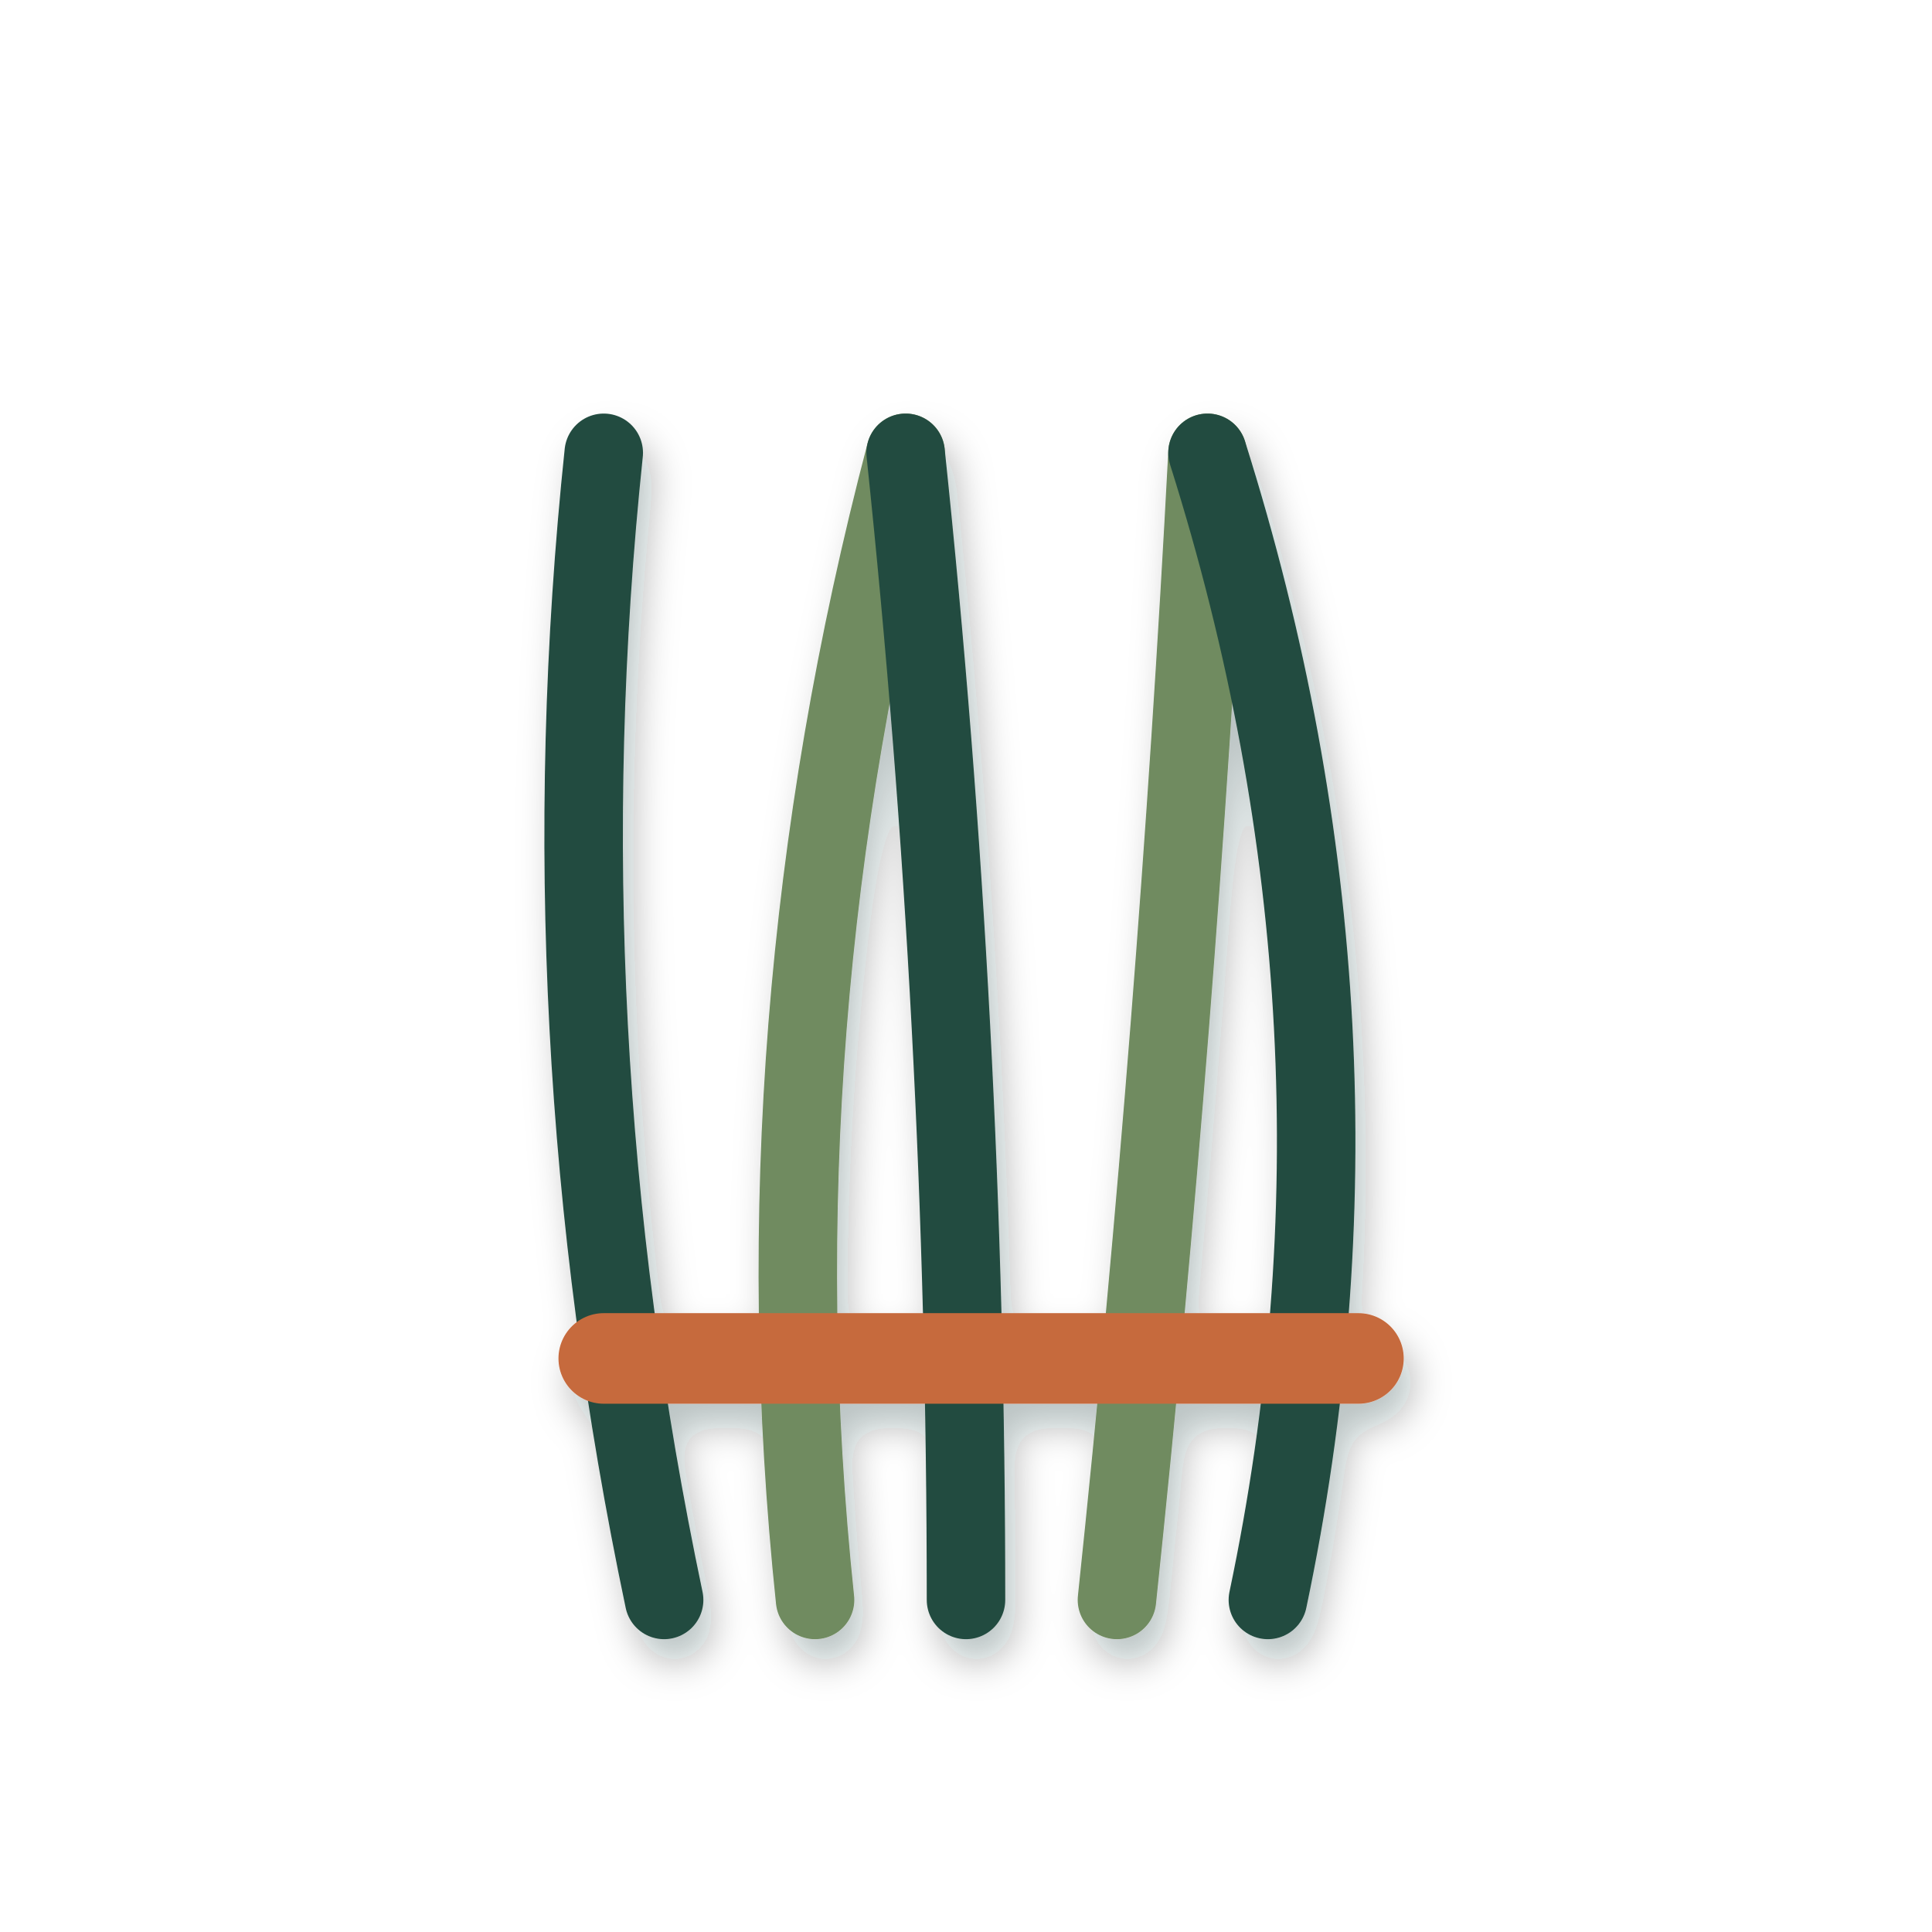
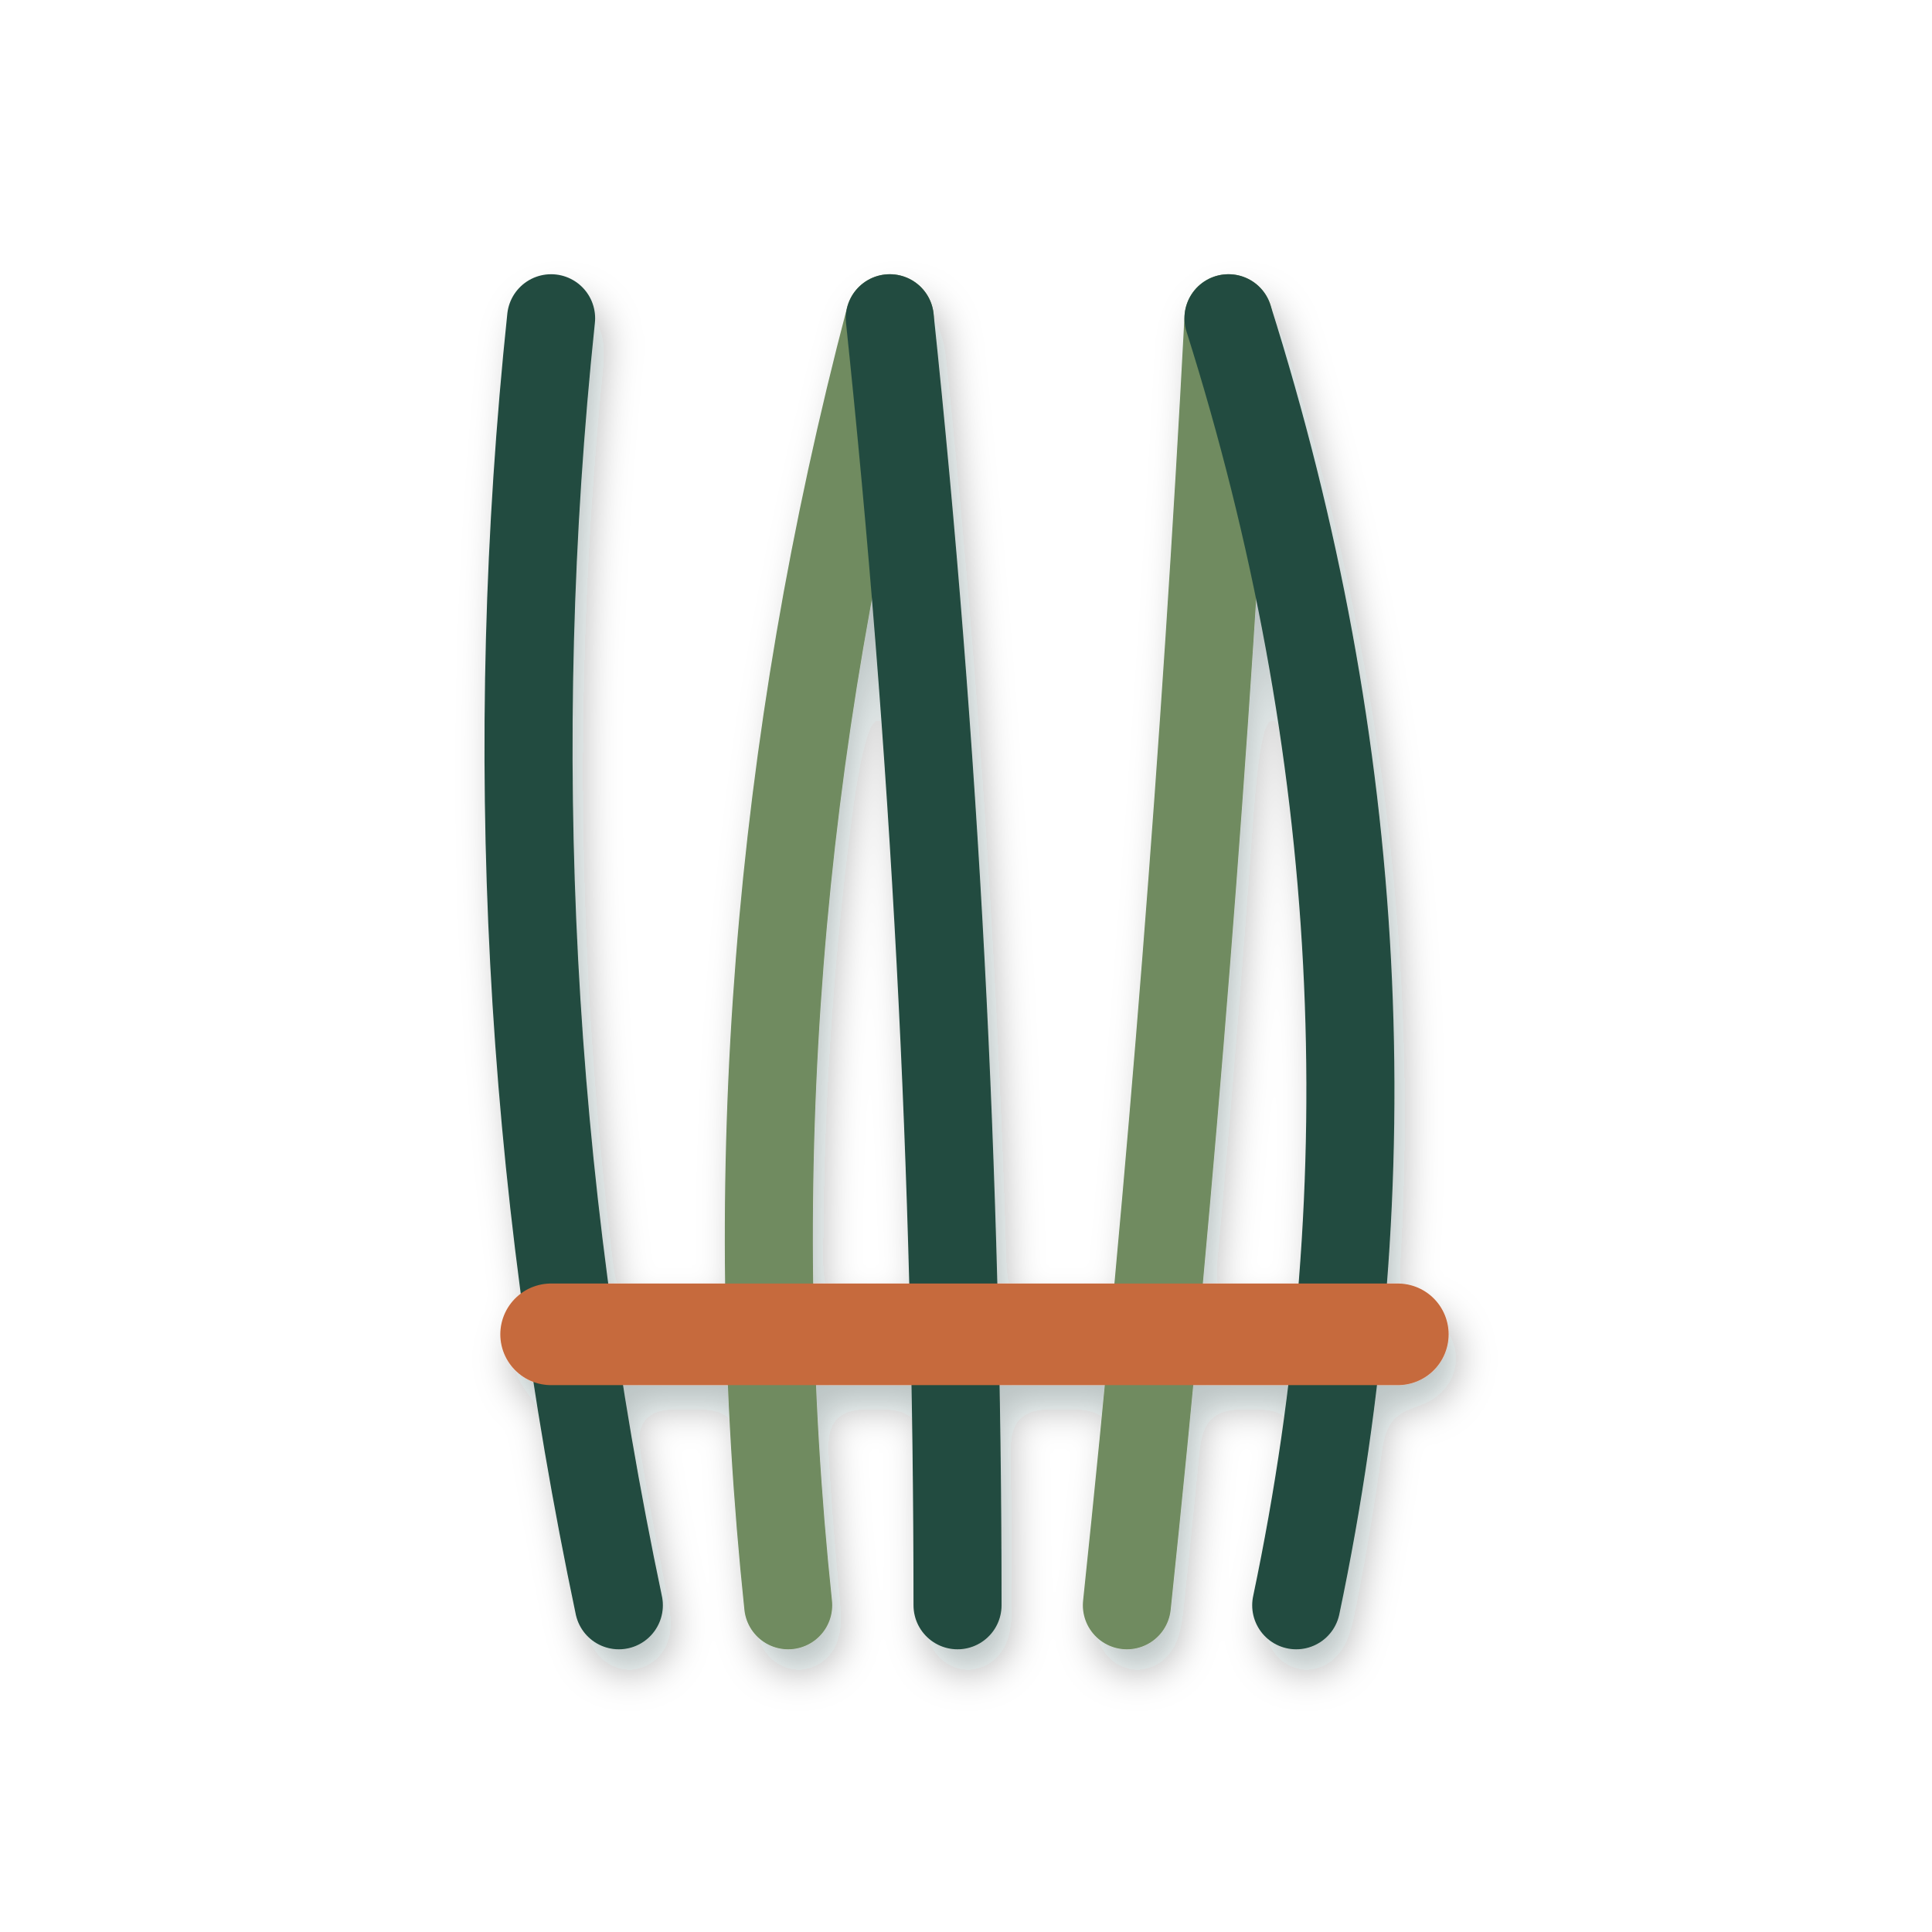
- <svg xmlns="http://www.w3.org/2000/svg" viewBox="0 0 64 64" width="64" height="64" role="img" aria-labelledby="t">
-   <style>.ink-s{stroke:#303532}.ink-f{fill:#303532}.paper-s{stroke:#F3E8CF}.paper-f{fill:#F3E8CF}@media(prefers-color-scheme:dark){.ink-s{stroke:#F3E8CF}.ink-f{fill:#F3E8CF}.paper-s{stroke:#303532}.paper-f{fill:#303532}}</style>
+ <svg xmlns="http://www.w3.org/2000/svg" viewBox="0 0 64 64" role="img" aria-labelledby="chives-title" data-aisle="Produce" data-render-style="dimensional">
  <defs>
+     <radialGradient id="chives-green" cx="27%" cy="20%" r="88%">
+       <stop offset="0" stop-color="#79A18A" />
+       <stop offset="0.48" stop-color="#244C3F" />
+       <stop offset="1" stop-color="#142F28" />
+     </radialGradient>
+     <radialGradient id="chives-green2" cx="27%" cy="20%" r="88%">
+       <stop offset="0" stop-color="#BCD099" />
+       <stop offset="0.48" stop-color="#6F8B61" />
+       <stop offset="1" stop-color="#405538" />
+     </radialGradient>
+     <radialGradient id="chives-clay" cx="27%" cy="20%" r="88%">
+       <stop offset="0" stop-color="#F1A176" />
+       <stop offset="0.48" stop-color="#C66B3D" />
+       <stop offset="1" stop-color="#813A26" />
+     </radialGradient>
+     <radialGradient id="chives-clay2" cx="27%" cy="20%" r="88%">
+       <stop offset="0" stop-color="#F6C79F" />
+       <stop offset="0.48" stop-color="#DF9A68" />
+       <stop offset="1" stop-color="#A85C3B" />
+     </radialGradient>
+     <radialGradient id="chives-charcoal" cx="27%" cy="20%" r="88%">
+       <stop offset="0" stop-color="#758078" />
+       <stop offset="0.48" stop-color="#303532" />
+       <stop offset="1" stop-color="#151917" />
+     </radialGradient>
+     <radialGradient id="chives-cream" cx="27%" cy="20%" r="88%">
+       <stop offset="0" stop-color="#FFFDF2" />
+       <stop offset="0.48" stop-color="#F3E8CF" />
+       <stop offset="1" stop-color="#C6B184" />
+     </radialGradient>
+     <radialGradient id="chives-cream2" cx="27%" cy="20%" r="88%">
+       <stop offset="0" stop-color="#F4E8CB" />
+       <stop offset="0.48" stop-color="#D8C9A7" />
+       <stop offset="1" stop-color="#A8956C" />
+     </radialGradient>
+     <radialGradient id="chives-gold" cx="27%" cy="20%" r="88%">
+       <stop offset="0" stop-color="#F8D878" />
+       <stop offset="0.48" stop-color="#D8A94F" />
+       <stop offset="1" stop-color="#98651F" />
+     </radialGradient>
+     <radialGradient id="chives-red" cx="27%" cy="20%" r="88%">
+       <stop offset="0" stop-color="#DC8066" />
+       <stop offset="0.48" stop-color="#9E4938" />
+       <stop offset="1" stop-color="#5E2824" />
+     </radialGradient>
    <filter id="chives-depth" x="-18%" y="-18%" width="136%" height="140%" color-interpolation-filters="sRGB">
      <feDropShadow dx="0.35" dy="0.8" stdDeviation="0.6" flood-color="#111815" flood-opacity="0.27" />
    </filter>
  </defs>
-   <g class="ink-s" stroke-width="2.05" stroke-linecap="round" stroke-linejoin="round" filter="url(#chives-depth)">
-     <path d="M22 53Q18 34 20 15" fill="none" stroke="#244C3F" stroke-width="2.6" />
-     <path d="M27 53Q25 34 30 15" fill="none" stroke="#6F8B61" stroke-width="2.6" />
-     <path d="M32 53Q32 34 30 15" fill="none" stroke="#244C3F" stroke-width="2.6" />
-     <path d="M37 53Q39 34 40 15" fill="none" stroke="#6F8B61" stroke-width="2.6" />
-     <path d="M42 53Q46 34 40 15" fill="none" stroke="#244C3F" stroke-width="2.6" />
-     <path d="M20 45L45 45" fill="none" stroke="#C66B3D" stroke-width="3" />
+   <style>
+     .food-icon { color-scheme: light dark; }
+     @media (prefers-color-scheme: dark) {
+       .food-icon { stroke: #F3E8CF; }
+ 
+       .food-icon [data-tone="charcoal"] { fill: url(#chives-cream); }
+       .food-icon [data-tone="cream"] { fill: url(#chives-charcoal); }
+       .food-icon [fill="#303532"] { fill: #F3E8CF; }
+       .food-icon [fill="#F3E8CF"] { fill: #303532; }
+       .food-icon [stroke="#303532"] { stroke: #F3E8CF; }
+       .food-icon [stroke="#F3E8CF"] { stroke: #303532; }
+     }
+   </style>
+   <g class="food-icon" stroke="#303532" stroke-width="2.05" stroke-linecap="round" stroke-linejoin="round" paint-order="stroke fill" filter="url(#chives-depth)">
+     <g class="optical-alignment" transform="translate(32 32) scale(1.12195) translate(-32.25 -34.125)">
+       <path d="M22 53Q18 34 20 15" fill="none" stroke="#244C3F" stroke-width="2.6" />
+       <path d="M27 53Q25 34 30 15" fill="none" stroke="#6F8B61" stroke-width="2.6" />
+       <path d="M32 53Q32 34 30 15" fill="none" stroke="#244C3F" stroke-width="2.6" />
+       <path d="M37 53Q39 34 40 15" fill="none" stroke="#6F8B61" stroke-width="2.6" />
+       <path d="M42 53Q46 34 40 15" fill="none" stroke="#244C3F" stroke-width="2.6" />
+       <path d="M20 45L45 45" fill="none" stroke="#C66B3D" stroke-width="3" />
+     </g>
  </g>
</svg>
